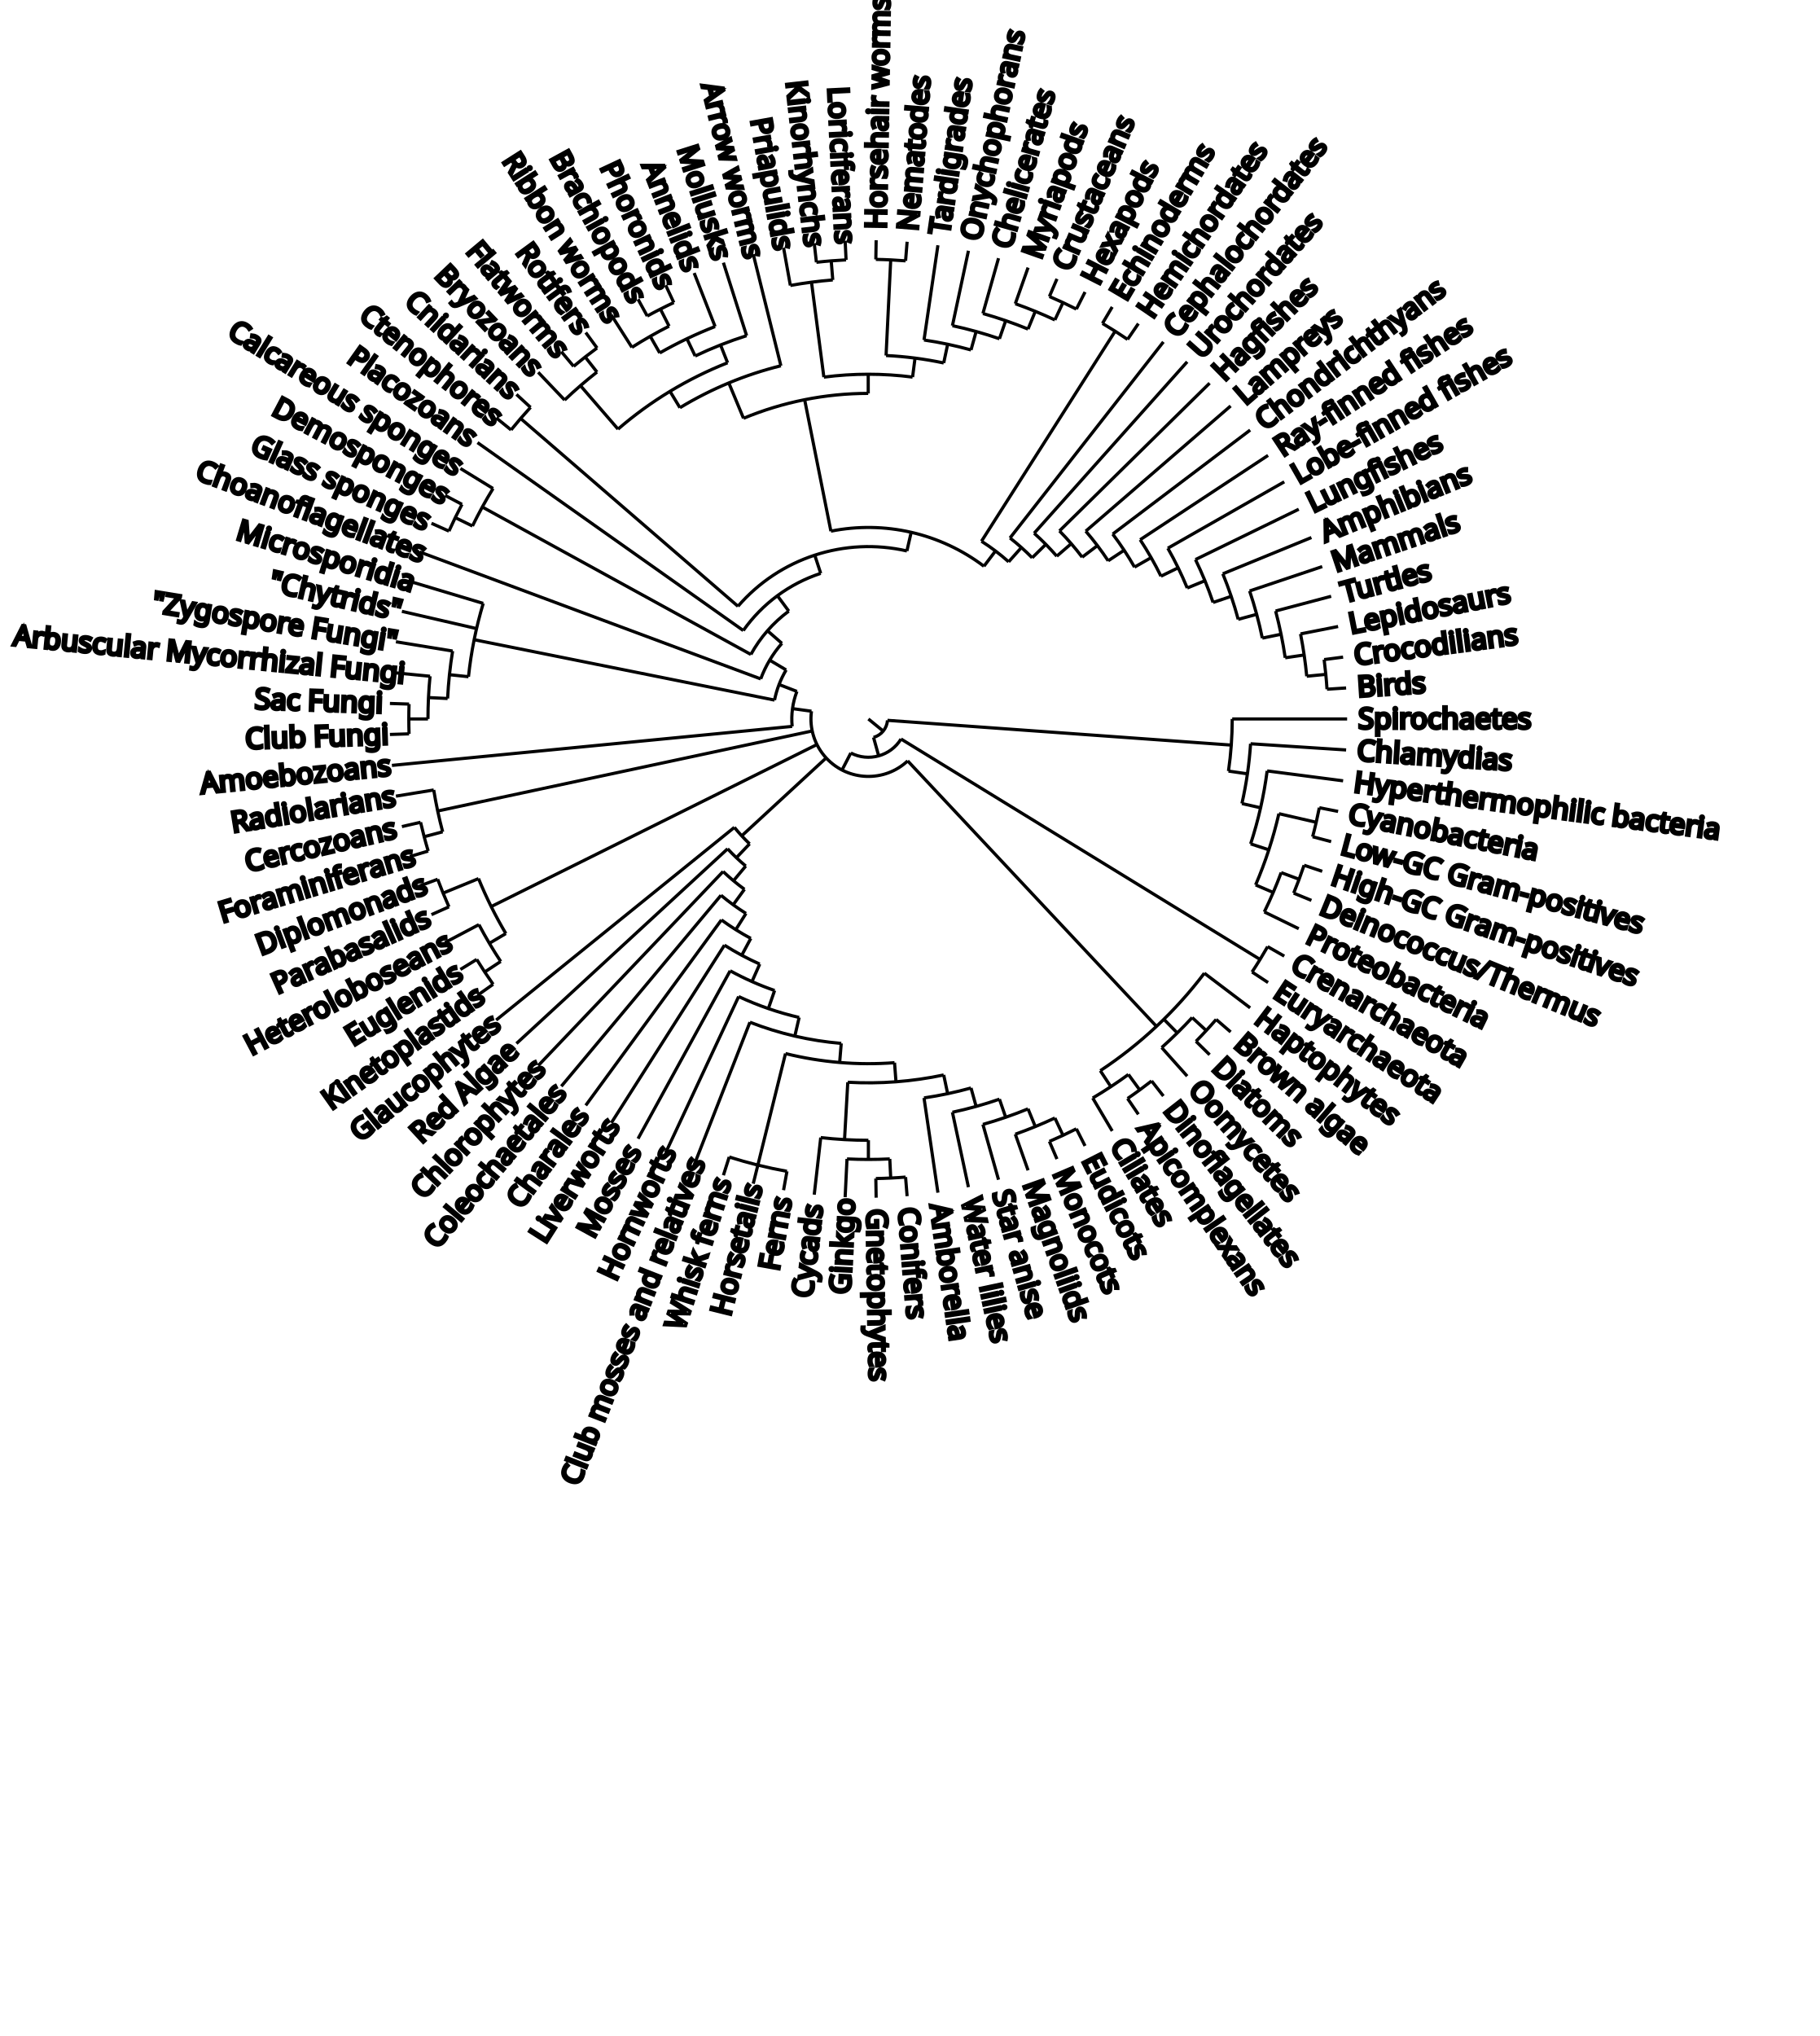
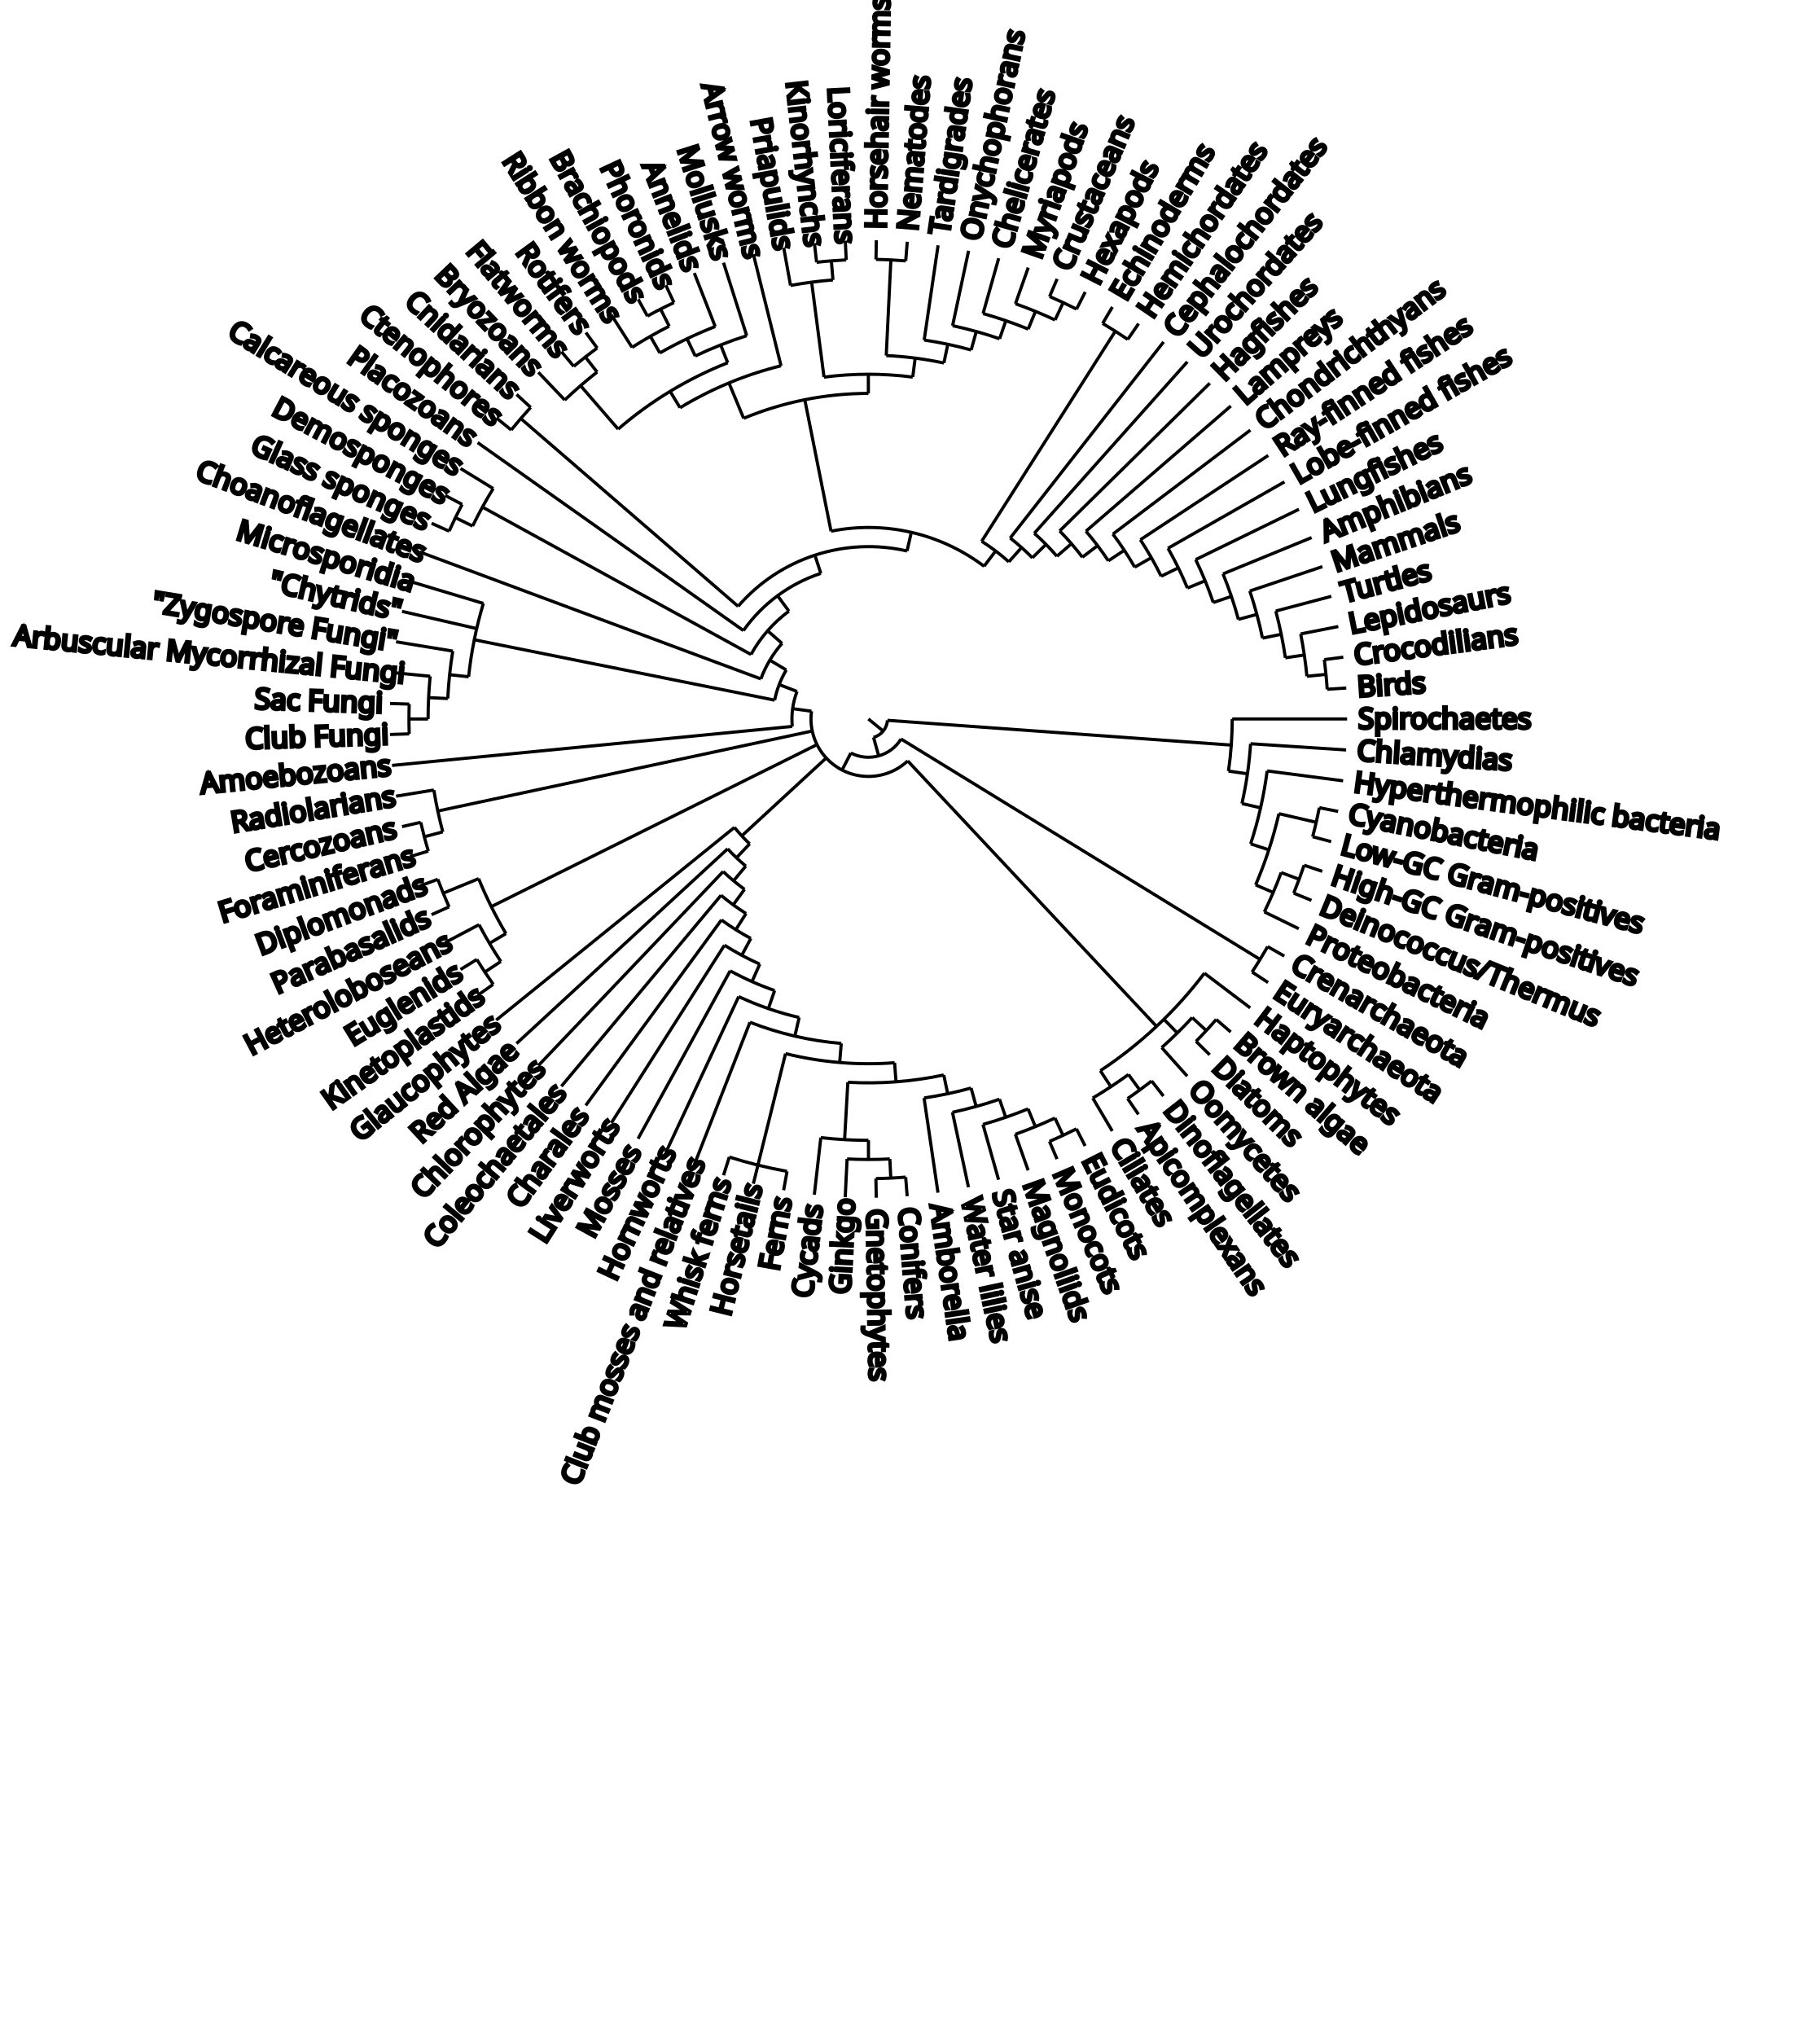
<svg xmlns="http://www.w3.org/2000/svg" viewBox="33 170 572 640">
  <g fill="none" stroke="#000" font-family="ArialMT" font-size="9">
-     <path d="M310.66,399.811 L306,396 M420.085,404.212 L312.005,396.432 M312.005,396.432 c-.184,2.536-1.939,4.684-4.389,5.367  M307.616,401.799 L309.232,407.598 M456.5,396 L420.38,396 M420.38,396 c0,5.482-.394,10.957-1.179,16.382  M419.201,412.382 L425.158,413.244 M456.185,405.742 L426.147,403.794 M426.147,403.794 c-.41,6.326-1.32,12.61-2.72,18.794  M423.428,422.588 L429.299,423.917 M455.239,415.442 L431.36,412.332 M431.36,412.332 c-1.014,7.788-2.753,15.464-5.19,22.929  M426.169,435.261 L431.892,437.13 M446.783,428.476 L435.051,425.77 M435.051,425.77 c-1.769,7.668-4.217,15.163-7.316,22.396  M427.734,448.165 L433.267,450.536 M453.667,425.062 L447.761,423.899 M447.761,423.899 c-.603,3.062-1.304,6.103-2.104,9.118  M445.657,433.018 L451.477,434.56 M441.407,446.391 L435.766,444.291 M435.766,444.291 c-1.564,4.204-3.332,8.329-5.297,12.361  M430.469,456.652 L441.292,461.926 M448.676,443.896 L442.969,441.979 M442.969,441.979 c-.993,2.958-2.081,5.882-3.265,8.771  M439.705,450.749 L445.275,453.03 M429.128,471.59 L316.261,402.299 M316.261,402.299 c-3.298,5.372-10.182,7.291-15.784,4.399  M300.477,406.698 L297.715,412.048 M436.741,470.545 L431.511,467.563 M431.512,467.563 c-1.545,2.71-3.178,5.37-4.896,7.974  M426.616,475.538 L431.642,478.852 M396.567,492.633 L318.351,409.177 M318.35,409.177 c-7.276,6.821-18.706,6.451-25.526-.826c-3.719-3.968-5.452-9.399-4.718-14.788  M288.105,393.563 L282.14,392.751 M426.015,486.811 L411.613,475.914 M411.613,475.914 c-9.081,12.001-20.14,22.365-32.704,30.65  M378.909,506.564 L382.224,511.591 M403.11,494.695 L398.888,490.404  M412.214,493.944 L407.789,489.863 M407.788,489.863 c-3.041,3.297-6.239,6.445-9.586,9.432  M398.202,499.295 L406.221,508.277 M419.886,494.389 L415.33,490.453 M415.33,490.453 c-2.04,2.361-4.155,4.655-6.343,6.879  M408.986,497.332 L413.277,501.555 M391.302,512.611 L387.747,507.752 M387.747,507.752 c-3.62,2.648-7.367,5.119-11.227,7.403  M376.521,515.155 L382.652,525.517 M398.742,514.529 L395.032,509.788 M395.033,509.788 c-2.457,1.923-4.977,3.765-7.553,5.523  M387.48,515.312 L390.875,520.283 M266.181,432.741 L292.727,408.247  M264.506,439.615 L268.655,435.253 M268.655,435.254 c-1.704-1.621-3.3-3.352-4.779-5.181  M263.876,430.074 L188.989,490.65 M263.589,446.856 L267.444,442.233 M267.445,442.233 c-2.016-1.682-3.921-3.493-5.701-5.423  M261.744,436.811 L195.36,498.025 M263.495,454.411 L267.037,449.544 M267.037,449.544 c-2.357-1.716-4.599-3.585-6.71-5.596  M260.327,443.948 L202.196,504.973 M264.31,462.231 L267.517,457.137 M267.517,457.137 c-2.743-1.727-5.366-3.635-7.852-5.714  M259.665,451.423 L209.468,511.464 M266.184,470.282 L269.028,464.976 M269.028,464.976 c-3.209-1.72-6.294-3.662-9.233-5.812  M259.795,459.164 L217.144,517.471 M269.401,478.551 L271.841,473.048 M271.841,473.048 c-3.841-1.703-7.549-3.69-11.093-5.946  M260.749,467.102 L225.193,522.967 M274.551,487.041 L276.517,481.352 M276.517,481.352 c-4.822-1.666-9.495-3.737-13.968-6.192  M262.549,475.158 L233.582,527.931 M282.87,495.692 L284.231,489.828 M284.231,489.828 c-6.551-1.521-12.924-3.723-19.016-6.569  M265.215,483.259 L242.273,532.342 M296.962,503.982 L297.464,497.983 M297.465,497.983 c-9.84-.824-19.509-3.067-28.707-6.66  M268.758,491.323 L251.232,536.182 M314.674,510.051 L314.217,504.048 M314.218,504.048 c-11.507,.875-23.079-.094-34.281-2.869  M279.937,501.179 L271.249,536.239 M330.921,513.793 L329.676,507.902 M329.675,507.903 c-9.905,2.096-20.046,2.866-30.155,2.293  M299.521,510.196 L298.498,528.228 M339.872,517.798 L338.259,511.998 M338.259,511.998 c-4.854,1.35-9.788,2.394-14.772,3.126  M323.485,515.123 L327.856,544.904 M349.163,521.209 L347.201,515.518 M347.201,515.518 c-4.84,1.669-9.776,3.042-14.784,4.111  M332.418,519.629 L337.449,543.177 M358.468,524.134 L356.187,518.562 M356.187,518.562 c-4.632,1.897-9.368,3.529-14.186,4.891  M342.001,523.453 L346.91,540.833 M367.178,526.889 L364.629,521.435 M364.629,521.435 c-4.063,1.899-8.218,3.601-12.445,5.096  M352.184,526.53 L356.199,537.882 M374.108,530.207 L371.385,524.839 M371.384,524.839 c-2.782,1.412-5.608,2.732-8.477,3.962  M362.907,528.801 L365.278,534.334 M306,534.46 L306,528.44 M306,528.44 c-5.006,0-10.007-.284-14.981-.851  M291.019,527.59 L288.976,545.534 M313.017,540.31 L312.725,534.297 M312.724,534.297 c-4.479,.218-8.968,.218-13.448,0  M299.276,534.297 L298.691,546.322 M318.173,546.007 L317.686,540.007 M317.686,540.007 c-3.11,.252-6.227,.404-9.346,.454  M308.34,540.461 L308.437,546.48 M279.333,544.118 L280.4,538.193 M280.399,538.193 c-6.143-1.105-12.207-2.608-18.155-4.499  M262.244,533.695 L260.421,539.432 M269.801,542.082 L271.249,536.239  M187.417,454.978 L289.83,404.042 M186.845,466.521 L192.025,463.454 M192.025,463.454 c-3.279-5.54-6.149-11.311-8.588-17.268  M183.437,446.187 L172.295,450.749 M185.384,475.538 L190.41,472.224 M190.41,472.224 c-2.469-3.744-4.755-7.606-6.849-11.573  M183.561,460.65 L172.914,466.272 M183.107,482.877 L188.023,479.402 M188.023,479.402 c-1.801-2.549-3.519-5.153-5.151-7.812  M182.872,471.59 L177.742,474.74 M168.644,457.511 L174.138,455.051 M174.138,455.05 c-1.275-2.847-2.458-5.734-3.546-8.658  M170.592,446.391 L164.95,448.491 M170.597,424.934 L288.339,399.773  M166.343,433.018 L172.162,431.476 M172.162,431.475 c-1.149-4.336-2.087-8.724-2.81-13.15  M169.352,418.324 L157.468,420.265 M161.849,439.25 L167.614,437.521 M167.615,437.521 c-.897-2.988-1.696-6.005-2.397-9.045  M165.217,428.476 L159.351,429.828 M156.21,410.6 L282.034,398.336 M282.034,398.336 c-.364-3.732,.149-7.497,1.497-10.996  M283.531,387.34 L277.914,385.175 M182.059,371.086 L276.49,390.068 M276.49,390.068 c0.672-3.342,1.907-6.546,3.652-9.475  M280.142,380.593 L274.97,377.512 M174.293,382.085 L180.28,382.717 M180.28,382.718 c0.825-7.81,2.376-15.526,4.633-23.048  M184.913,359.67 L161.849,352.75 M167.704,389.276 L173.716,389.568 M173.716,389.568 c0.243-5,.77-9.982,1.576-14.922  M175.293,374.646 L157.469,371.734 M161.52,396 L167.54,396 M167.54,396 c0-4.485,.218-8.968,.653-13.432  M168.193,382.568 L156.21,381.4 M155.579,400.873 L161.596,400.679 M161.596,400.679 c-.101-3.118-.101-6.239,0-9.357  M161.596,391.321 L155.579,391.126 M159.351,362.171 L182.815,367.584  M164.95,343.509 L272.148,383.402 M272.148,383.402 c1.525-4.098,3.781-7.885,6.659-11.176  M278.807,372.226 L274.275,368.264 M184.624,329.375 L269.06,375.723 M269.059,375.723 c2.937-5.351,7.001-9.999,11.912-13.625  M280.971,362.098 L277.395,357.255 M176.12,332.711 L181.531,335.348 M181.531,335.348 c1.965-4.032,4.124-7.966,6.471-11.789  M188.002,323.559 L177.741,317.26 M168.644,334.489 L174.138,336.95 M174.138,336.95 c1.275-2.847,2.642-5.653,4.099-8.412  M178.237,328.538 L172.913,325.728 M183.107,309.123 L266.674,368.199 M266.674,368.199 c5.972-8.448,14.506-14.748,24.337-17.968  M291.012,350.231 L289.138,344.511 M196.67,301.546 L265.001,360.58 M265.001,360.58 c13.116-15.182,33.548-21.873,53.103-17.391  M318.104,343.189 L319.45,337.321 M188.988,301.351 L193.668,305.136 M193.669,305.136 c1.962-2.426,4.002-4.787,6.117-7.081  M199.786,298.056 L195.361,293.975 M285.958,295.642 L294.21,336.966 M294.211,336.966 c16.877-3.37,34.389,.644,48.113,11.028  M342.324,347.994 L345.956,343.193 M262.122,290.371 L266.741,301.49 M266.74,301.49 c12.427-5.162,25.751-7.823,39.208-7.83  M305.948,293.66 L305.945,287.64 M243.632,293.013 L246.75,298.162 M246.75,298.162 c9.855-5.968,20.555-10.413,31.738-13.184  M278.489,284.978 L269.801,249.918 M215.482,291.226 L227.289,304.892 M227.289,304.892 c10.229-8.837,21.873-15.888,34.443-20.858  M261.732,284.033 L259.519,278.436 M202.197,287.027 L210.5,295.745 M210.501,295.745 c3.248-3.094,6.644-6.028,10.176-8.792  M220.677,286.954 L216.967,282.212 M209.468,280.537 L213.329,285.155 M213.329,285.155 c2.394-2.001,4.851-3.924,7.369-5.766  M220.699,279.389 L217.145,274.53 M248.951,276.477 L251.544,281.91 M251.544,281.91 c5.237-2.5,10.639-4.636,16.17-6.393  M267.714,275.517 L260.421,252.568 M237.418,275.718 L240.4,280.948 M240.4,280.948 c5.592-3.188,11.409-5.965,17.404-8.307  M257.804,272.641 L251.232,255.819 M225.193,269.033 L231.659,279.19 M231.658,279.19 c3.784-2.408,7.683-4.631,11.682-6.661  M243.34,272.53 L240.616,267.162 M233.582,264.069 L236.479,269.346 M236.479,269.346 c2.735-1.501,5.518-2.913,8.344-4.234  M244.822,265.111 L242.273,259.658 M288.113,258.7 L292.001,288.548 M292.001,288.548 c9.257-1.206,18.631-1.211,27.89-.014  M319.89,288.534 L320.662,282.564 M279.333,247.881 L281.466,259.731 M281.466,259.731 c4.414-.795,8.865-1.374,13.335-1.737  M294.801,257.994 L294.314,251.994 M288.976,246.466 L289.657,252.447 M289.657,252.447 c3.1-.353,6.21-.605,9.326-.757  M298.984,251.69 L298.692,245.678 M313.017,251.69 L311.555,281.754 M311.555,281.755 c6.093,.296,12.152,1.079,18.121,2.342  M329.675,284.097 L330.921,278.207 M308.438,245.52 L308.34,251.539 M308.34,251.539 c3.119,.051,6.235,.202,9.346,.454  M317.686,251.993 L318.173,245.993 M327.856,247.096 L323.486,276.876 M323.485,276.876 c4.985,.732,9.919,1.776,14.773,3.126  M338.259,280.002 L339.872,274.202 M337.449,248.823 L332.418,272.371 M332.418,272.371 c5.007,1.07,9.943,2.443,14.784,4.111  M347.201,276.482 L349.163,270.792 M346.91,251.167 L342.001,268.547 M342.001,268.547 c4.817,1.361,9.553,2.993,14.187,4.89  M356.187,273.437 L358.468,267.866 M356.199,254.119 L352.184,265.47 M352.184,265.469 c4.229,1.496,8.382,3.197,12.445,5.096  M364.629,270.565 L367.178,265.111 M365.278,257.666 L362.907,263.199 M362.907,263.199 c2.868,1.229,5.695,2.55,8.477,3.962  M371.384,267.161 L374.108,261.793 M383.574,274.112 L341.555,340.135 M341.555,340.135 c3.018,1.92,5.874,4.082,8.542,6.463  M350.097,346.598 L354.105,342.106 M382.652,266.483 L379.587,271.664 M379.587,271.664 c2.685,1.589,5.317,3.264,7.894,5.024  M387.48,276.688 L390.875,271.717 M398.742,277.471 L350.517,339.106 M350.517,339.106 c2.458,1.923,4.788,4.003,6.976,6.227  M357.492,345.333 L361.783,341.111 M406.221,283.723 L358.114,337.616 M358.114,337.616 c2.521,2.251,4.896,4.662,7.104,7.22  M365.219,344.836 L369.773,340.9 M413.277,290.446 L366.076,336.89 M366.075,336.89 c2.553,2.594,4.935,5.35,7.13,8.252  M373.205,345.142 L378.005,341.509 M419.886,297.611 L374.331,336.967 M374.331,336.967 c2.548,2.949,4.902,6.06,7.047,9.313  M381.379,346.279 L386.403,342.964 M426.015,305.189 L382.811,337.881 M382.81,337.881 c2.506,3.312,4.795,6.782,6.854,10.389  M389.662,348.27 L394.892,345.287 M431.642,313.148 L391.437,339.661 M391.437,339.661 c2.424,3.676,4.608,7.505,6.54,11.463  M397.976,351.124 L403.386,348.484 M436.741,321.455 L400.134,342.328 M400.134,342.327 c2.3,4.035,4.339,8.213,6.103,12.509  M406.237,354.836 L411.806,352.55 M441.292,330.074 L408.822,345.896 M408.822,345.896 c2.131,4.372,3.979,8.876,5.537,13.484  M414.359,359.38 L420.062,357.453 M445.276,338.97 L417.421,350.375 M417.421,350.375 c1.909,4.663,3.523,9.441,4.835,14.306  M422.255,364.681 L428.068,363.115 M448.676,348.104 L425.848,355.768 M425.848,355.768 c1.629,4.854,2.962,9.801,3.991,14.816  M429.839,370.584 L435.735,369.374 M451.477,357.44 L434.02,362.067 M434.02,362.067 c1.283,4.839,2.29,9.746,3.017,14.699  M437.036,376.766 L442.992,375.892 M453.667,366.938 L441.854,369.263 M441.854,369.263 c0.866,4.401,1.519,8.841,1.953,13.305  M443.807,382.568 L449.799,381.984 M455.239,376.557 L449.27,377.335 M449.27,377.335 c0.402,3.094,.706,6.2,.908,9.313  M450.177,386.648 L456.184,386.258" />
+     <path d="m310.66 399.81l-4.66-3.81m114.08 8.21l-108.08-7.78m0 0c-.184 2.536-1.939 4.684-4.389 5.367m.01 0l1.61 5.8m147.27-11.6h-36.12m0 0c0 5.482-.394 10.957-1.179 16.382m0 0l5.96.86m31.02-7.5l-30.03-1.95m0 0c-.41 6.326-1.32 12.61-2.72 18.794m0 .01l5.87 1.33m25.94-8.48l-23.88-3.11m0 0c-1.014 7.788-2.753 15.464-5.19 22.929m0 0l5.72 1.87m14.89-8.65l-11.73-2.71m0 0c-1.769 7.668-4.217 15.163-7.316 22.396m0-.01l5.54 2.38m20.4-25.48l-5.91-1.16m0 0c-.603 3.062-1.304 6.103-2.104 9.118m0 0l5.82 1.54m-10.07 11.83l-5.64-2.1m0 0c-1.564 4.204-3.332 8.329-5.297 12.361m0 0l10.82 5.28m7.39-18.03l-5.71-1.92m0 0c-.993 2.958-2.081 5.882-3.265 8.771m0 0l5.58 2.28m-16.15 18.56l-112.87-69.29m0 0c-3.298 5.372-10.182 7.291-15.784 4.399m0 0l-2.76 5.35m139.02 58.49l-5.23-2.98m0 0c-1.545 2.71-3.178 5.37-4.896 7.974m.01.01l5.02 3.31m-35.07 13.78l-78.22-83.45m0 0c-7.276 6.821-18.706 6.451-25.526-.826-3.719-3.968-5.452-9.399-4.718-14.788m0 0l-5.96-.81m143.88 94.06l-14.41-10.9m0 0c-9.081 12.001-20.14 22.365-32.704 30.65m0 0l3.31 5.03m20.89-16.89l-4.22-4.3m13.32 3.54l-4.42-4.08m0 0c-3.041 3.297-6.239 6.445-9.586 9.432m0 .01l8.02 8.98m13.67-13.89l-4.56-3.94m0 0c-2.04 2.361-4.155 4.655-6.343 6.879m0 0l4.29 4.23m-21.98 11.05l-3.55-4.86m0 0c-3.62 2.648-7.367 5.119-11.227 7.403m0 .01l6.13 10.36m16.09-10.99l-3.71-4.74m0 0c-2.457 1.923-4.977 3.765-7.553 5.523m0 0l3.4 4.97m-124.7-87.54l26.55-24.49m-28.22 31.37l4.15-4.37m0 0c-1.704-1.621-3.3-3.352-4.779-5.181m0 0l-74.89 60.58m74.6-43.79l3.85-4.63m0 0c-2.016-1.682-3.921-3.493-5.701-5.423m0 0l-66.38 61.21m68.14-43.61l3.54-4.87m0 0c-2.357-1.716-4.599-3.585-6.71-5.596m0 .01l-58.13 61.02m62.11-42.74l3.21-5.09m0 0c-2.743-1.727-5.366-3.635-7.852-5.714m-.01-.01l-50.19 60.04m56.71-41.18l2.85-5.3m0 0c-3.209-1.72-6.294-3.662-9.233-5.812m0-.01l-42.66 58.31m52.26-38.92l2.44-5.5m0 0c-3.841-1.703-7.549-3.69-11.093-5.946m0 0l-35.56 55.87m49.36-35.93l1.97-5.69m0 0c-4.822-1.666-9.495-3.737-13.968-6.192m0 0l-28.97 52.77m49.29-32.24l1.36-5.86m0 0c-6.551-1.521-12.924-3.723-19.016-6.569m.01 0l-22.95 49.08m54.69-28.36l.50-6m0 0c-9.84-.824-19.509-3.067-28.707-6.66m.01 0l-17.53 44.86m63.44-26.13l-.45-6m0 0c-11.507.875-23.079-.094-34.281-2.869m0 0l-8.69 35.06m59.67-22.45l-1.24-5.89m0 0c-9.905 2.096-20.046 2.866-30.155 2.293m0 .01l-1.02 18.03m41.37-10.43l-1.61-5.8m0 0c-4.854 1.35-9.788 2.394-14.772 3.126m-.01-.01l4.38 29.78m21.3-23.69l-1.96-5.69m0 0c-4.84 1.669-9.776 3.042-14.784 4.111m0 0l5.03 23.55m21.02-19.05l-2.28-5.57m0 0c-4.632 1.897-9.368 3.529-14.186 4.891m0 0l4.91 17.38m20.27-13.94l-2.55-5.45m0 0c-4.063 1.899-8.218 3.601-12.445 5.096m0-.01l4.02 11.35m17.91-7.67l-2.73-5.37m0 0c-2.782 1.412-5.608 2.732-8.477 3.962m.01 0l2.37 5.53m-59.28.13v-6.02m0 0c-5.006 0-10.007-.284-14.981-.851m0 0l-2.04 17.94m24.04-5.22l-.30-6.01m0 0c-4.479.218-8.968.218-13.448 0m.01 0l-.59 12.02m19.48-.31l-.48-6m0 0c-3.11.252-6.227.404-9.346.454m0 0l.10 6.02m-29.11-2.36l1.07-5.93m0 0c-6.143-1.105-12.207-2.608-18.155-4.499m0 .01l-1.82 5.73m9.38 2.65l1.45-5.84m-83.83-81.26l102.41-50.94m-102.99 62.48l5.18-3.07m0 0c-3.279-5.54-6.149-11.311-8.588-17.268m.01.01l-11.14 4.56m13.08 24.79l5.03-3.32m0 0c-2.469-3.744-4.755-7.606-6.849-11.573m0 0l-10.65 5.62m10.2 16.61l4.91-3.48m0 0c-1.801-2.549-3.519-5.153-5.151-7.812m0 0l-5.13 3.15m-9.1-17.23l5.5-2.46m0 0c-1.275-2.847-2.458-5.734-3.546-8.658m0 0l-5.64 2.1m5.65-23.56l117.74-25.16m-122 33.25l5.82-1.54m0 0c-1.149-4.336-2.087-8.724-2.81-13.15m0-.01l-11.88 1.94m4.38 18.99l5.76-1.73m.01 0c-.897-2.988-1.696-6.005-2.397-9.045m0 0l-5.87 1.35m-3.14-19.23l125.82-12.26m0 0c-.364-3.732.149-7.497 1.497-10.996m0 0l-5.62-2.16m-95.85-14.09l94.43 18.98m0 0c.672-3.342 1.907-6.546 3.652-9.475m0-.01l-5.17-3.08m-100.68 4.57l5.99.64m0 0c.825-7.81 2.376-15.526 4.633-23.048m0 0l-23.06-6.92m5.85 36.53l6.02.29m0 0c.243-5 .77-9.982 1.576-14.922m-.01 0l-17.82-2.92m4.05 24.27h6.02m0 0c0-4.485.218-8.968.653-13.432m0 0l-11.98-1.17m-.63 19.47l6.02-.19m0 0c-.101-3.118-.101-6.239 0-9.357m0 0l-6.02-.19m3.77-28.96l23.47 5.41m-17.87-24.07l107.2 39.89m0 0c1.525-4.098 3.781-7.885 6.659-11.176m0 .01l-4.53-3.97m-89.66-38.88l84.44 46.34m0 0c2.937-5.351 7.001-9.999 11.912-13.625m0 0l-3.57-4.84m-101.28-24.55l5.41 2.64m0 0c1.965-4.032 4.124-7.966 6.471-11.789m0 0l-10.26-6.3m-9.1 17.23l5.5 2.46m0 0c1.275-2.847 2.642-5.653 4.099-8.412m0 0l-5.33-2.81m10.2-16.61l83.56 59.08m0 0c5.972-8.448 14.506-14.748 24.337-17.968m0 0l-1.87-5.72m-92.47-42.96l68.33 59.03m0 0c13.116-15.182 33.548-21.873 53.103-17.391m0 0l1.35-5.87m-130.46-35.97l4.68 3.79m0 0c1.962-2.426 4.002-4.787 6.117-7.081m0 0l-4.43-4.08m90.6 1.66l8.25 41.33m0 0c16.877-3.37 34.389.644 48.113 11.028m0-.01l3.64-4.8m-83.84-52.82l4.62 11.12m0 0c12.427-5.162 25.751-7.823 39.208-7.83m0 0l-.01-6.02m-62.31 5.37l3.12 5.15m0 0c9.855-5.968 20.555-10.413 31.738-13.184m0 0l-8.69-35.06m-54.32 41.31l11.81 13.66m0 0c10.229-8.837 21.873-15.888 34.443-20.858m0 0l-2.21-5.59m-57.32 8.59l8.3 8.71m0 0c3.248-3.094 6.644-6.028 10.176-8.792m0 0l-3.71-4.74m-7.5-1.67l3.86 4.62m0 0c2.394-2.001 4.851-3.924 7.369-5.766m0 0l-3.56-4.86m31.81 1.95l2.59 5.43m0 0c5.237-2.5 10.639-4.636 16.17-6.393m0 0l-7.29-22.95m-23 23.15l2.98 5.23m0 0c5.592-3.188 11.409-5.965 17.404-8.307m0 0l-6.57-16.82m-26.04 13.21l6.47 10.16m0 0c3.784-2.408 7.683-4.631 11.682-6.661m0 0l-2.72-5.37m-7.04-3.09l2.9 5.28m0 0c2.735-1.501 5.518-2.913 8.344-4.234m0-.01l-2.55-5.45m45.84-.96l3.89 29.85m0 0c9.257-1.206 18.631-1.211 27.89-.014m0-.01l.77-5.97m-41.33-34.68l2.14 11.85m0 0c4.414-.795 8.865-1.374 13.335-1.737m0 0l-.49-6m-5.33-5.52l.68 5.98m0 0c3.1-.353 6.21-.605 9.326-.757m-.01 0l-.29-6.01m14.33 6.01l-1.46 30.06m0 .01c6.093.296 12.152 1.079 18.121 2.342m0 0l1.24-5.89m-22.48-32.69l-.10 6.02m0 0c3.119.051 6.235.202 9.346.454m0 0l.48-6m9.69 1.11l-4.37 29.78m-.01 0c4.985.732 9.919 1.776 14.773 3.126m.01-.01l1.61-5.8m-2.42-25.38l-5.03 23.55m0 0c5.007 1.07 9.943 2.443 14.784 4.111m0 0l1.96-5.69m-2.25-19.62l-4.91 17.38m0 0c4.817 1.361 9.553 2.993 14.187 4.89m0 0l2.28-5.57m-2.27-13.75l-4.02 11.35m0 0c4.229 1.496 8.382 3.197 12.445 5.096m.01-.01l2.55-5.45m-1.9-7.44l-2.37 5.53m0 0c2.868 1.229 5.695 2.55 8.477 3.962m-.01 0l2.73-5.37m9.46 12.32l-42.01 66.03m0 0c3.018 1.92 5.874 4.082 8.542 6.463m0 0l4-4.49m28.55-75.63l-3.06 5.18m0 0c2.685 1.589 5.317 3.264 7.894 5.024m0 .01l3.4-4.97m7.86 5.75l-48.22 61.64m0 0c2.458 1.923 4.788 4.003 6.976 6.227m-.01-.01l4.29-4.22m44.44-57.39l-48.11 53.9m0 0c2.521 2.251 4.896 4.662 7.104 7.22m.01 0l4.55-3.94m43.51-50.45l-47.2 46.44m0 0c2.553 2.594 4.935 5.35 7.13 8.252m-.01 0l4.8-3.63m41.89-43.9l-45.56 39.36m0 0c2.548 2.949 4.902 6.06 7.047 9.313m0 0l5.02-3.32m39.62-37.77l-43.21 32.69m0 0c2.506 3.312 4.795 6.782 6.854 10.389m0 0l5.23-2.98m36.75-32.14l-40.2 26.51m0 0c2.424 3.676 4.608 7.505 6.54 11.463m0 0l5.41-2.64m33.35-27.02l-36.61 20.87m0 0c2.3 4.035 4.339 8.213 6.103 12.509m.01 0l5.57-2.29m29.48-22.48l-32.47 15.83m0 0c2.131 4.372 3.979 8.876 5.537 13.484m0 0l5.7-1.93m25.22-18.48l-27.86 11.41m0 0c1.909 4.663 3.523 9.441 4.835 14.306m0-.01l5.81-1.56m20.61-15.02l-22.83 7.67m0 0c1.629 4.854 2.962 9.801 3.991 14.816m0-.01l5.9-1.21m15.74-11.93l-17.46 4.63m0 0c1.283 4.839 2.29 9.746 3.017 14.699m0 0l5.95-.88m10.68-8.95l-11.82 2.32m0 0c.866 4.401 1.519 8.841 1.953 13.305m.01.01l5.99-.59m5.44-5.42l-5.97.78m0 0c.402 3.094.706 6.2.908 9.313m0 0l6-.39" />
    <text transform="matrix(1 0 0 1 460 399)">Spirochaetes</text>
-     <text transform="matrix(.9979 .0647 -.0647 .9979 459.4824 408.9629)">Chlamydias</text>
-     <text transform="matrix(.9916 .1292 -.1292 .9916 458.3223 418.8691)">Hyperthermophilic bacteria</text>
-     <text transform="matrix(.9812 .1931 -.1931 .9812 456.5225 428.6816)">Cyanobacteria</text>
-     <text transform="matrix(.9666 .2562 -.2562 .9666 454.0908 438.3564)">Low-GC Gram-positives</text>
-     <text transform="matrix(.948 .3182 -.3182 .948 451.04 447.8545)">High-GC Gram-positives</text>
-     <text transform="matrix(.9254 .3789 -.3789 .9254 447.377 457.1328)">Deinococcus/Thermus</text>
-     <text transform="matrix(.899 .438 -.438 .899 443.124 466.1553)">Proteobacteria</text>
-     <text transform="matrix(.8687 .4953 -.4953 .8687 438.2969 474.8857)">Crenarchaeota</text>
-     <text transform="matrix(.8348 .5505 -.5505 .8348 432.9121 483.2842)">Euryarchaeota</text>
-     <text transform="matrix(.7974 .6034 -.6034 .7974 426.9961 491.3164)">Haptophytes</text>
-     <text transform="matrix(.7567 .6537 -.6537 .7567 420.5723 498.9473)">Brown algae</text>
-     <text transform="matrix(.7128 .7014 -.7014 .7128 413.6689 506.1475)">Diatoms</text>
-     <text transform="matrix(.6659 .746 -.746 .6659 406.3125 512.8848)">Oomycetes</text>
-     <text transform="matrix(.6162 .7876 -.7876 .6162 398.5371 519.1328)">Dinoflagellates</text>
-     <text transform="matrix(.564 .8258 -.8258 .564 390.373 524.8652)">Apicomplexans</text>
-     <text transform="matrix(.5093 .8606 -.8606 .5093 381.8535 530.0566)">Ciliates</text>
-     <text transform="matrix(.4525 .8917 -.8917 .4525 373.0166 534.6855)">Eudicots</text>
-     <text transform="matrix(.3939 .9192 -.9192 .3939 363.8994 538.7324)">Monocots</text>
-     <text transform="matrix(.3336 .9427 -.9427 .3336 354.5391 542.1807)">Magnoliids</text>
-     <text transform="matrix(.2718 .9623 -.9623 .2718 344.9736 545.0166)">Star anise</text>
-     <text transform="matrix(.209 .9779 -.9779 .209 335.2471 547.2266)">Water lilies</text>
-     <text transform="matrix(.1452 .9894 -.9894 .1452 325.3965 548.8047)">Amborella</text>
-     <text transform="matrix(.0809 .9967 -.9967 .0809 315.4658 549.7383)">Conifers</text>
-     <text transform="matrix(.0162 1 -1 .0162 305.4932 550.0283)">Gnetophytes</text>
-     <text transform="matrix(.0486 -.9988 .9988 .0486 300.2061 576.9326)">Ginkgo</text>
-     <text transform="matrix(.1131 -.9936 .9936 .1131 288.2812 578.166)">Cycads</text>
-     <text transform="matrix(.1772 -.9842 .9842 .1772 277.7676 569.7461)">Ferns</text>
-     <text transform="matrix(.2405 -.9706 .9706 .2405 262.4902 584.0547)">Horsetails</text>
-     <text transform="matrix(.3028 -.953 .953 .3028 247.9863 588.4688)">Whisk ferns</text>
-     <text transform="matrix(.3639 -.9314 .9314 .3639 214.9072 637.4023)">Club mosses and relatives</text>
-     <text transform="matrix(.4234 -.9059 .9059 .4234 226.5723 573.0205)">Hornworts</text>
-     <text transform="matrix(.4812 -.8766 .8766 .4812 219.6104 559.6182)">Mosses</text>
-     <text transform="matrix(.5369 -.8436 .8436 .5369 204.3682 561.2754)">Liverworts</text>
-     <text transform="matrix(.5904 -.8071 .8071 .5904 196.835 550.3145)">Charales</text>
-     <text transform="matrix(.6414 -.7672 .7672 .6414 170.3984 562.8711)">Coleochaetales</text>
-     <text transform="matrix(.6897 -.7241 .7241 .6897 166.0898 547.2285)">Chlorophytes</text>
-     <text transform="matrix(.7351 -.6779 .6779 .7351 165.416 529.7188)">Red Algae</text>
-     <text transform="matrix(.7775 -.6289 .6289 .7775 146.1699 529.1445)">Glaucophytes</text>
-     <text transform="matrix(.8166 -.5773 .5773 .8166 137.0703 519.0957)">Kinetoplastids</text>
-     <text transform="matrix(.8522 -.5232 .5232 .8522 143.9443 499.0098)">Euglenids</text>
-     <text transform="matrix(.8843 -.4669 .4669 .8843 111.9717 501.8438)">Heteroloboseans</text>
-     <text transform="matrix(.9127 -.4087 .4087 .9127 120.1299 482.5234)">Parabasalids</text>
-     <text transform="matrix(.9372 -.3488 .3488 .9372 114.9199 470.3105)">Diplomonads</text>
-     <text transform="matrix(.9578 -.2874 .2874 .9578 102.8477 460.0859)">Foraminiferans</text>
-     <text transform="matrix(.9744 -.2248 .2248 .9744 110.8174 444.1035)">Cercozoans</text>
-     <text transform="matrix(.9869 -.1612 .1612 .9869 106.1396 431.6904)">Radiolarians</text>
-     <text transform="matrix(.9953 -.097 .097 .9953 96.2861 419.4551)">Amoebozoans</text>
-     <text transform="matrix(.9995 -.0324 .0324 .9995 110.1997 405.3457)">Club Fungi</text>
-     <text transform="matrix(.9995 .0324 -.0324 .9995 113.0039 392.748)">Sac Fungi</text>
-     <text transform="matrix(.9953 .097 -.097 .9953 36.9819 372.793)">Arbuscular Mycorrhizal Fungi</text>
-     <text transform="matrix(.9869 .1612 -.1612 .9869 80.499 362.2012)">"Zygospore Fungi"</text>
-     <text transform="matrix(.9744 .2248 -.2248 .9744 117.2637 355.542)">"Chytrids"</text>
-     <text transform="matrix(.9578 .2874 -.2874 .9578 106.8696 339.3867)">Microsporidia</text>
-     <text transform="matrix(.9372 .3488 -.3488 .9372 94.0825 320.3389)">Choanoflagellates</text>
-     <text transform="matrix(.9127 .4087 -.4087 .9127 111.2891 312.0918)">Glass sponges</text>
-     <text transform="matrix(.8843 .4669 -.4669 .8843 118.0127 300.1309)">Demosponges</text>
-     <text transform="matrix(.8522 .5232 -.5232 .8522 104.1602 275.6064)">Calcareous sponges</text>
-     <text transform="matrix(.8166 .5773 -.5773 .8166 141.772 283.5762)">Placozoans</text>
-     <text transform="matrix(.7775 .6289 -.6289 .7775 145.5068 270.0371)">Ctenophores</text>
-     <text transform="matrix(.7351 .6779 -.6779 .7351 159.8779 265.335)">Cnidarians</text>
-     <text transform="matrix(.6897 .7241 -.7241 .6897 169.332 256.874)">Bryozoans</text>
-     <text transform="matrix(.6414 .7672 -.7672 .6414 179.2651 249.0879)">Flatworms</text>
-     <text transform="matrix(.5904 .8071 -.8071 .5904 194.9448 249.2637)">Rotifers</text>
-     <text transform="matrix(.5369 .8436 -.8436 .5369 190.7168 220.4482)">Ribbon worms</text>
-     <text transform="matrix(.4812 .8766 -.8766 .4812 205.6895 219.4912)">Brachiopods</text>
-     <text transform="matrix(.4234 .9059 -.9059 .4234 221.5596 222.4268)">Phoronids</text>
-     <text transform="matrix(.3639 .9314 -.9314 .3639 234.792 221.9814)">Annelids</text>
-     <text transform="matrix(.3029 .953 -.953 .3029 245.9033 216.7842)">Mollusks</text>
-     <text transform="matrix(.2405 .9706 -.9706 .2405 253.5391 196.7705)">Arrow worms</text>
-     <text transform="matrix(.1772 .9842 -.9842 .1772 269.0264 207.5703)">Priapulids</text>
-     <text transform="matrix(.1131 .9936 -.9936 .1131 280.1699 195.6367)">Kinorhynchs</text>
-     <text transform="matrix(.0486 .9988 -.9988 .0486 293.3398 197.3809)">Loriciferans</text>
-     <text transform="matrix(.0162 -1 1 .0162 311.4941 242.0679)">Horsehair worms</text>
-     <text transform="matrix(.0809 -.9967 .9967 .0809 321.4463 242.7476)">Nematodes</text>
-     <text transform="matrix(.1452 -.9894 .9894 .1452 331.333 244.0684)">Tardigrades</text>
-     <text transform="matrix(.209 -.9779 .9779 .209 341.1162 246.0269)">Onychophorans</text>
-     <text transform="matrix(.2718 -.9623 .9623 .2718 350.75 248.6133)">Chelicerates</text>
-     <text transform="matrix(.3336 -.9427 .9427 .3336 360.1953 251.8208)">Myriapods</text>
-     <text transform="matrix(.3939 -.9192 .9192 .3939 369.4131 255.6309)">Crustaceans</text>
-     <text transform="matrix(.4525 -.8917 .8917 .4525 378.3672 260.0298)">Hexapods</text>
-     <text transform="matrix(.5093 -.8606 .8606 .5093 387.0176 265.0005)">Echinoderms</text>
-     <text transform="matrix(.564 -.8258 .8258 .564 395.3271 270.5176)">Hemichordates</text>
-     <text transform="matrix(.6162 -.7876 .7876 .6162 403.2617 276.563)">Cephalochordates</text>
-     <text transform="matrix(.6659 -.746 .746 .6659 410.79 283.1094)">Urochordates</text>
-     <text transform="matrix(.7128 -.7014 .7014 .7128 417.876 290.1294)">Hagfishes</text>
-     <text transform="matrix(.7567 -.6537 .6537 .7567 424.4951 297.5928)">Lampreys</text>
-     <text transform="matrix(.7974 -.6034 .6034 .7974 430.6172 305.4692)">Chondrichthyans</text>
-     <text transform="matrix(.8348 -.5505 .5505 .8348 436.2148 313.7261)">Ray-finned fishes</text>
-     <text transform="matrix(.8687 -.4953 .4953 .8687 441.2686 322.3276)">Lobe-finned fishes</text>
-     <text transform="matrix(.899 -.438 .438 .899 445.7529 331.2373)">Lungfishes</text>
-     <text transform="matrix(.9254 -.3789 .3789 .9254 449.6514 340.4199)">Amphibians</text>
-     <text transform="matrix(.948 -.3182 .3182 .948 452.9482 349.834)">Mammals</text>
-     <text transform="matrix(.9666 -.2562 .2562 .9666 455.6289 359.4434)">Turtles</text>
-     <text transform="matrix(.9812 -.1931 .1931 .9812 457.6816 369.2051)">Lepidosaurs</text>
-     <text transform="matrix(.9916 -.1292 .1292 .9916 459.0967 379.0801)">Crocodilians</text>
-     <text transform="matrix(.9979 -.0647 .0647 .9979 459.8711 389.0254)">Birds</text>
+     <text transform="matrix(.9979 .0647 -.0647 .9979 459.48 408.96)">Chlamydias</text>
+     <text transform="matrix(.9916 .1292 -.1292 .9916 458.32 418.87)">Hyperthermophilic bacteria</text>
+     <text transform="matrix(.9812 .1931 -.1931 .9812 456.52 428.68)">Cyanobacteria</text>
+     <text transform="matrix(.9666 .2562 -.2562 .9666 454.09 438.36)">Low-GC Gram-positives</text>
+     <text transform="matrix(.948 .3182 -.3182 .948 451.04 447.85)">High-GC Gram-positives</text>
+     <text transform="matrix(.9254 .3789 -.3789 .9254 447.38 457.13)">Deinococcus/Thermus</text>
+     <text transform="matrix(.899 .438 -.438 .899 443.12 466.16)">Proteobacteria</text>
+     <text transform="matrix(.8687 .4953 -.4953 .8687 438.3 474.89)">Crenarchaeota</text>
+     <text transform="matrix(.8348 .5505 -.5505 .8348 432.91 483.28)">Euryarchaeota</text>
+     <text transform="matrix(.7974 .6034 -.6034 .7974 427 491.32)">Haptophytes</text>
+     <text transform="matrix(.7567 .6537 -.6537 .7567 420.57 498.95)">Brown algae</text>
+     <text transform="matrix(.7128 .7014 -.7014 .7128 413.67 506.15)">Diatoms</text>
+     <text transform="matrix(.6659 .746 -.746 .6659 406.31 512.88)">Oomycetes</text>
+     <text transform="matrix(.6162 .7876 -.7876 .6162 398.54 519.13)">Dinoflagellates</text>
+     <text transform="matrix(.564 .8258 -.8258 .564 390.37 524.87)">Apicomplexans</text>
+     <text transform="matrix(.5093 .8606 -.8606 .5093 381.85 530.06)">Ciliates</text>
+     <text transform="matrix(.4525 .8917 -.8917 .4525 373.02 534.69)">Eudicots</text>
+     <text transform="matrix(.3939 .9192 -.9192 .3939 363.9 538.73)">Monocots</text>
+     <text transform="matrix(.3336 .9427 -.9427 .3336 354.54 542.18)">Magnoliids</text>
+     <text transform="matrix(.2718 .9623 -.9623 .2718 344.97 545.02)">Star anise</text>
+     <text transform="matrix(.209 .9779 -.9779 .209 335.25 547.23)">Water lilies</text>
+     <text transform="matrix(.1452 .9894 -.9894 .1452 325.4 548.8)">Amborella</text>
+     <text transform="matrix(.0809 .9967 -.9967 .0809 315.47 549.74)">Conifers</text>
+     <text transform="matrix(.0162 1 -1 .0162 305.49 550.03)">Gnetophytes</text>
+     <text transform="matrix(.0486 -.9988 .9988 .0486 300.21 576.93)">Ginkgo</text>
+     <text transform="matrix(.1131 -.9936 .9936 .1131 288.28 578.17)">Cycads</text>
+     <text transform="matrix(.1772 -.9842 .9842 .1772 277.77 569.75)">Ferns</text>
+     <text transform="matrix(.2405 -.9706 .9706 .2405 262.49 584.05)">Horsetails</text>
+     <text transform="matrix(.3028 -.953 .953 .3028 247.99 588.47)">Whisk ferns</text>
+     <text transform="matrix(.3639 -.9314 .9314 .3639 214.91 637.4)">Club mosses and relatives</text>
+     <text transform="matrix(.4234 -.9059 .9059 .4234 226.57 573.02)">Hornworts</text>
+     <text transform="matrix(.4812 -.8766 .8766 .4812 219.61 559.62)">Mosses</text>
+     <text transform="matrix(.5369 -.8436 .8436 .5369 204.37 561.28)">Liverworts</text>
+     <text transform="matrix(.5904 -.8071 .8071 .5904 196.84 550.31)">Charales</text>
+     <text transform="matrix(.6414 -.7672 .7672 .6414 170.4 562.87)">Coleochaetales</text>
+     <text transform="matrix(.6897 -.7241 .7241 .6897 166.09 547.23)">Chlorophytes</text>
+     <text transform="matrix(.7351 -.6779 .6779 .7351 165.42 529.72)">Red Algae</text>
+     <text transform="matrix(.7775 -.6289 .6289 .7775 146.17 529.14)">Glaucophytes</text>
+     <text transform="matrix(.8166 -.5773 .5773 .8166 137.07 519.1)">Kinetoplastids</text>
+     <text transform="matrix(.8522 -.5232 .5232 .8522 143.94 499.01)">Euglenids</text>
+     <text transform="matrix(.8843 -.4669 .4669 .8843 111.97 501.84)">Heteroloboseans</text>
+     <text transform="matrix(.9127 -.4087 .4087 .9127 120.13 482.52)">Parabasalids</text>
+     <text transform="matrix(.9372 -.3488 .3488 .9372 114.92 470.31)">Diplomonads</text>
+     <text transform="matrix(.9578 -.2874 .2874 .9578 102.85 460.09)">Foraminiferans</text>
+     <text transform="matrix(.9744 -.2248 .2248 .9744 110.82 444.1)">Cercozoans</text>
+     <text transform="matrix(.9869 -.1612 .1612 .9869 106.14 431.69)">Radiolarians</text>
+     <text transform="matrix(.9953 -.097 .097 .9953 96.286 419.46)">Amoebozoans</text>
+     <text transform="matrix(.9995 -.0324 .0324 .9995 110.2 405.35)">Club Fungi</text>
+     <text transform="matrix(.9995 .0324 -.0324 .9995 113 392.75)">Sac Fungi</text>
+     <text transform="matrix(.9953 .097 -.097 .9953 36.982 372.79)">Arbuscular Mycorrhizal Fungi</text>
+     <text transform="matrix(.9869 .1612 -.1612 .9869 80.499 362.2)">"Zygospore Fungi"</text>
+     <text transform="matrix(.9744 .2248 -.2248 .9744 117.26 355.54)">"Chytrids"</text>
+     <text transform="matrix(.9578 .2874 -.2874 .9578 106.87 339.39)">Microsporidia</text>
+     <text transform="matrix(.9372 .3488 -.3488 .9372 94.082 320.34)">Choanoflagellates</text>
+     <text transform="matrix(.9127 .4087 -.4087 .9127 111.29 312.09)">Glass sponges</text>
+     <text transform="matrix(.8843 .4669 -.4669 .8843 118.01 300.13)">Demosponges</text>
+     <text transform="matrix(.8522 .5232 -.5232 .8522 104.16 275.61)">Calcareous sponges</text>
+     <text transform="matrix(.8166 .5773 -.5773 .8166 141.77 283.58)">Placozoans</text>
+     <text transform="matrix(.7775 .6289 -.6289 .7775 145.51 270.04)">Ctenophores</text>
+     <text transform="matrix(.7351 .6779 -.6779 .7351 159.88 265.34)">Cnidarians</text>
+     <text transform="matrix(.6897 .7241 -.7241 .6897 169.33 256.87)">Bryozoans</text>
+     <text transform="matrix(.6414 .7672 -.7672 .6414 179.27 249.09)">Flatworms</text>
+     <text transform="matrix(.5904 .8071 -.8071 .5904 194.94 249.26)">Rotifers</text>
+     <text transform="matrix(.5369 .8436 -.8436 .5369 190.72 220.45)">Ribbon worms</text>
+     <text transform="matrix(.4812 .8766 -.8766 .4812 205.69 219.49)">Brachiopods</text>
+     <text transform="matrix(.4234 .9059 -.9059 .4234 221.56 222.43)">Phoronids</text>
+     <text transform="matrix(.3639 .9314 -.9314 .3639 234.79 221.98)">Annelids</text>
+     <text transform="matrix(.3029 .953 -.953 .3029 245.9 216.78)">Mollusks</text>
+     <text transform="matrix(.2405 .9706 -.9706 .2405 253.54 196.77)">Arrow worms</text>
+     <text transform="matrix(.1772 .9842 -.9842 .1772 269.03 207.57)">Priapulids</text>
+     <text transform="matrix(.1131 .9936 -.9936 .1131 280.17 195.64)">Kinorhynchs</text>
+     <text transform="matrix(.0486 .9988 -.9988 .0486 293.34 197.38)">Loriciferans</text>
+     <text transform="matrix(.0162 -1 1 .0162 311.49 242.07)">Horsehair worms</text>
+     <text transform="matrix(.0809 -.9967 .9967 .0809 321.45 242.75)">Nematodes</text>
+     <text transform="matrix(.1452 -.9894 .9894 .1452 331.33 244.07)">Tardigrades</text>
+     <text transform="matrix(.209 -.9779 .9779 .209 341.12 246.03)">Onychophorans</text>
+     <text transform="matrix(.2718 -.9623 .9623 .2718 350.75 248.61)">Chelicerates</text>
+     <text transform="matrix(.3336 -.9427 .9427 .3336 360.2 251.82)">Myriapods</text>
+     <text transform="matrix(.3939 -.9192 .9192 .3939 369.41 255.63)">Crustaceans</text>
+     <text transform="matrix(.4525 -.8917 .8917 .4525 378.37 260.03)">Hexapods</text>
+     <text transform="matrix(.5093 -.8606 .8606 .5093 387.02 265)">Echinoderms</text>
+     <text transform="matrix(.564 -.8258 .8258 .564 395.33 270.52)">Hemichordates</text>
+     <text transform="matrix(.6162 -.7876 .7876 .6162 403.26 276.56)">Cephalochordates</text>
+     <text transform="matrix(.6659 -.746 .746 .6659 410.79 283.11)">Urochordates</text>
+     <text transform="matrix(.7128 -.7014 .7014 .7128 417.88 290.13)">Hagfishes</text>
+     <text transform="matrix(.7567 -.6537 .6537 .7567 424.5 297.59)">Lampreys</text>
+     <text transform="matrix(.7974 -.6034 .6034 .7974 430.62 305.47)">Chondrichthyans</text>
+     <text transform="matrix(.8348 -.5505 .5505 .8348 436.21 313.73)">Ray-finned fishes</text>
+     <text transform="matrix(.8687 -.4953 .4953 .8687 441.27 322.33)">Lobe-finned fishes</text>
+     <text transform="matrix(.899 -.438 .438 .899 445.75 331.24)">Lungfishes</text>
+     <text transform="matrix(.9254 -.3789 .3789 .9254 449.65 340.42)">Amphibians</text>
+     <text transform="matrix(.948 -.3182 .3182 .948 452.95 349.83)">Mammals</text>
+     <text transform="matrix(.9666 -.2562 .2562 .9666 455.63 359.44)">Turtles</text>
+     <text transform="matrix(.9812 -.1931 .1931 .9812 457.68 369.21)">Lepidosaurs</text>
+     <text transform="matrix(.9916 -.1292 .1292 .9916 459.1 379.08)">Crocodilians</text>
+     <text transform="matrix(.9979 -.0647 .0647 .9979 459.87 389.03)">Birds</text>
  </g>
</svg>
